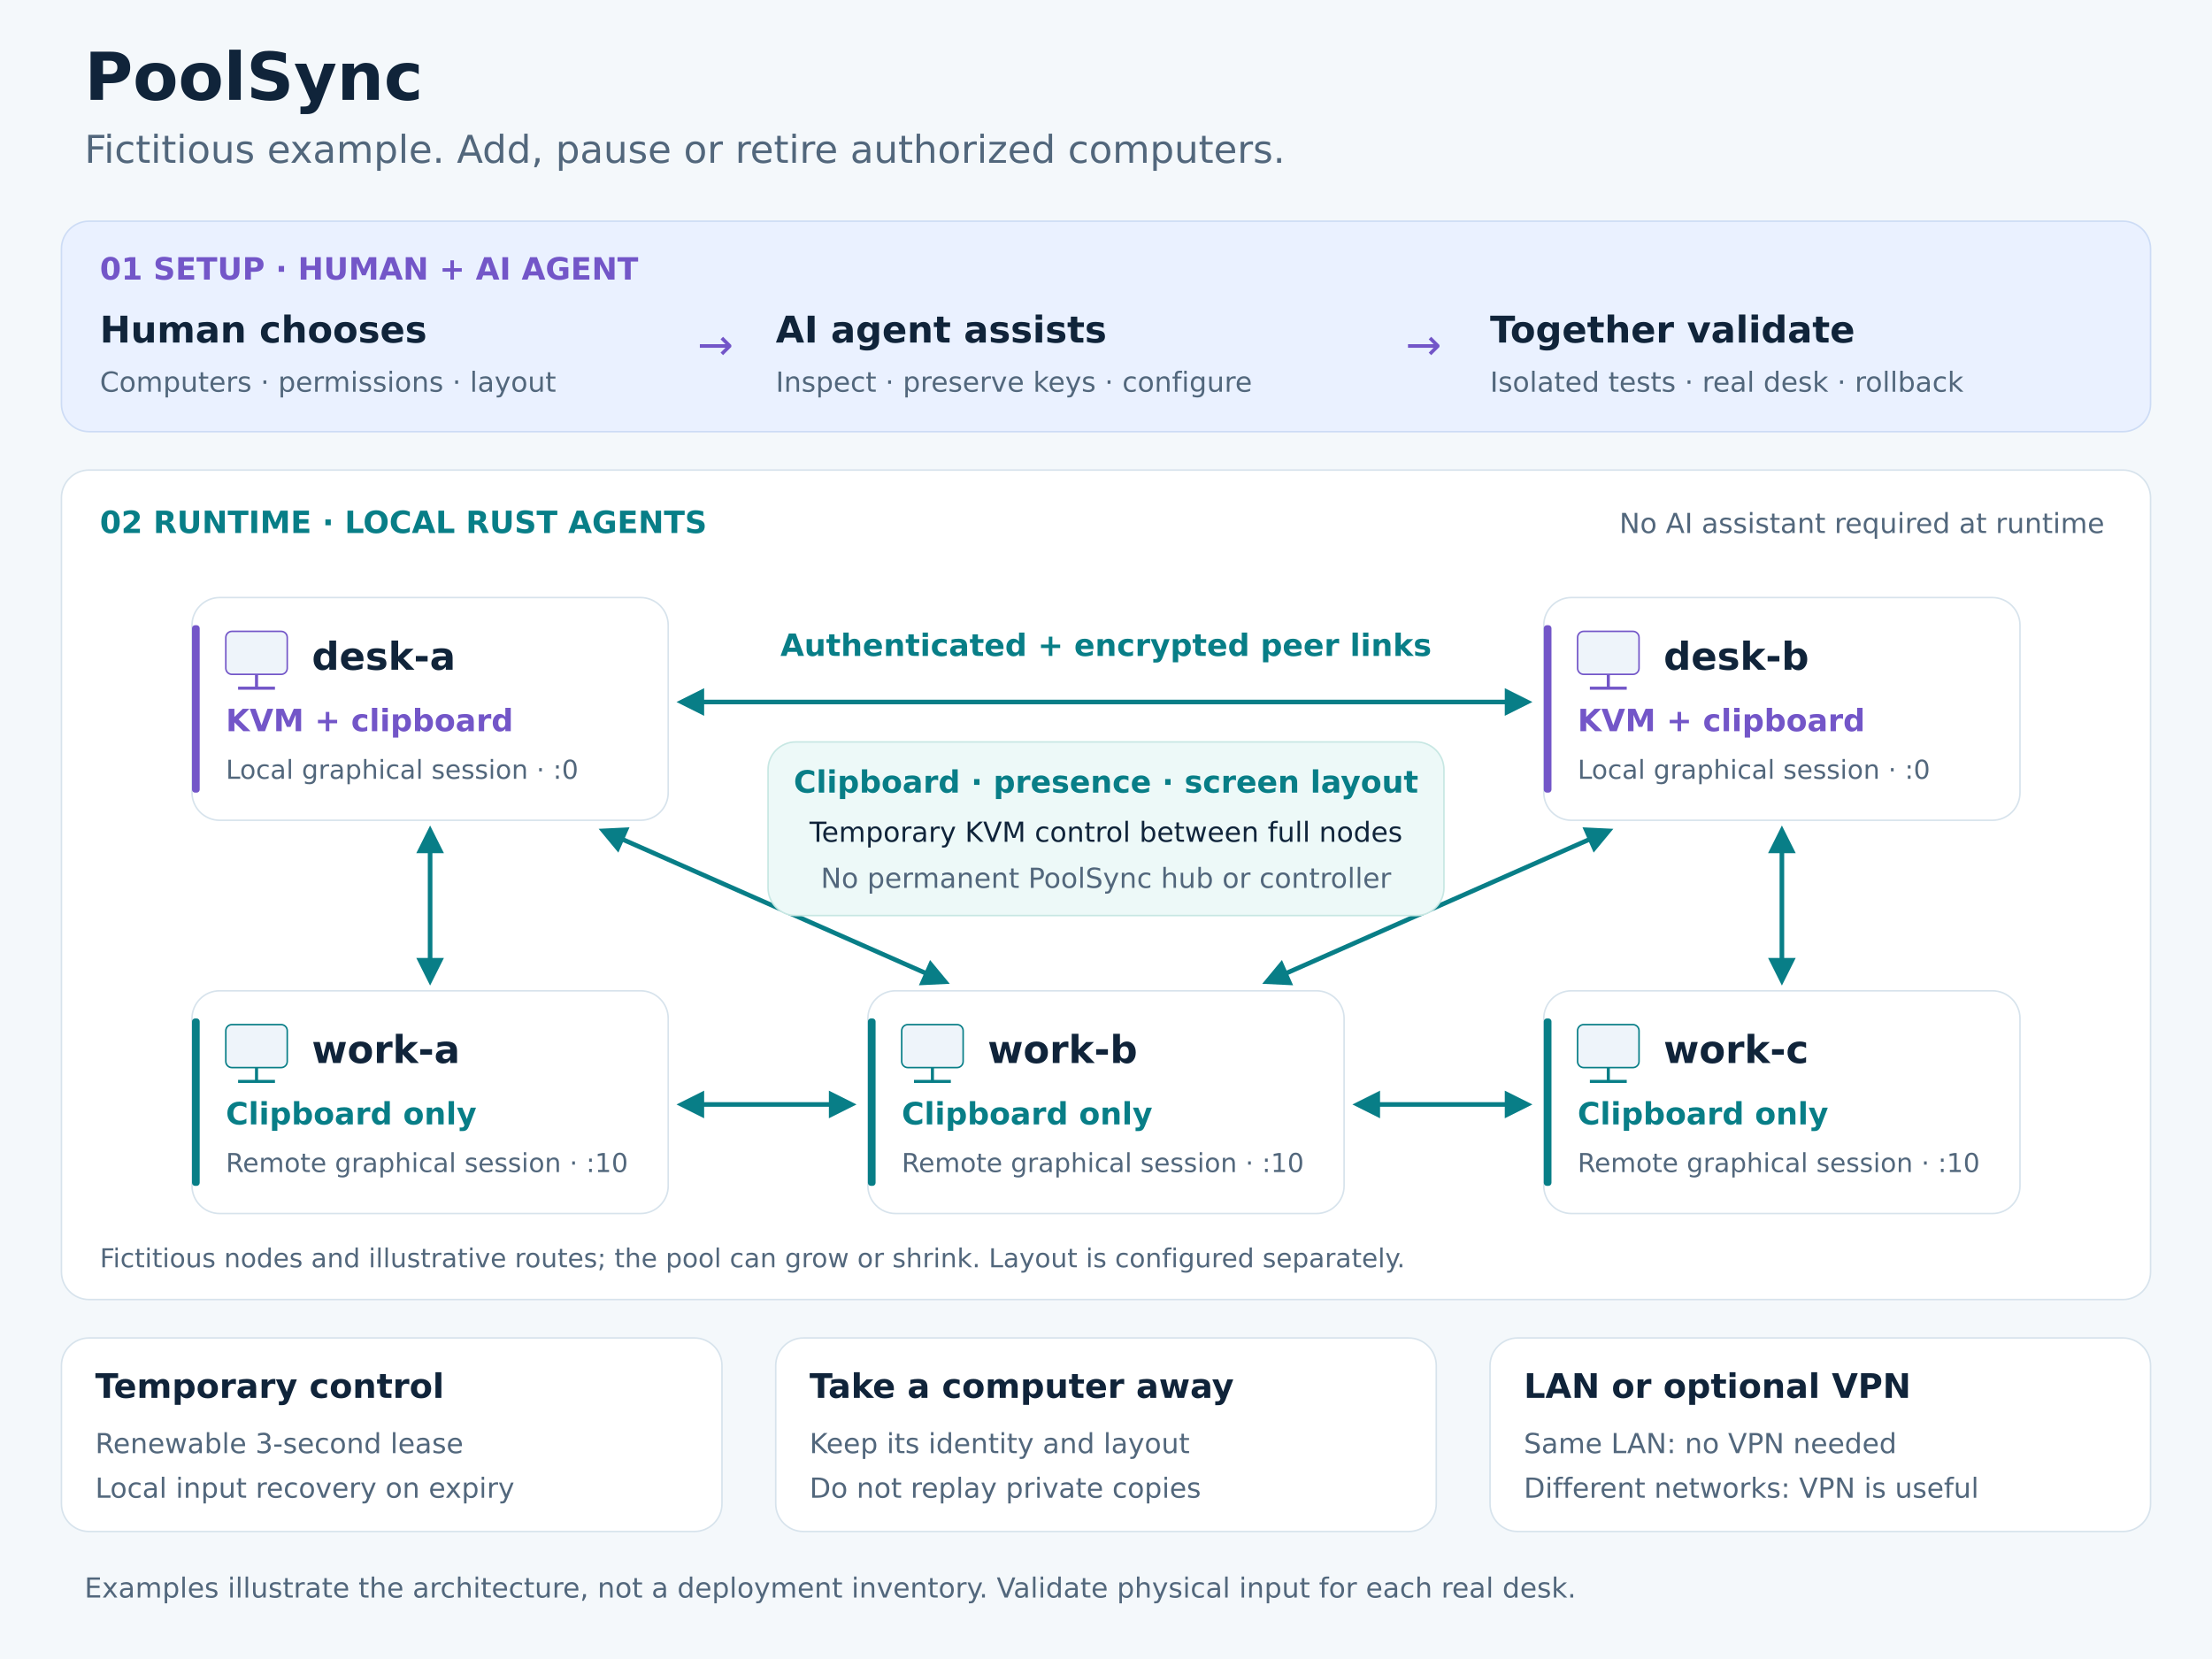
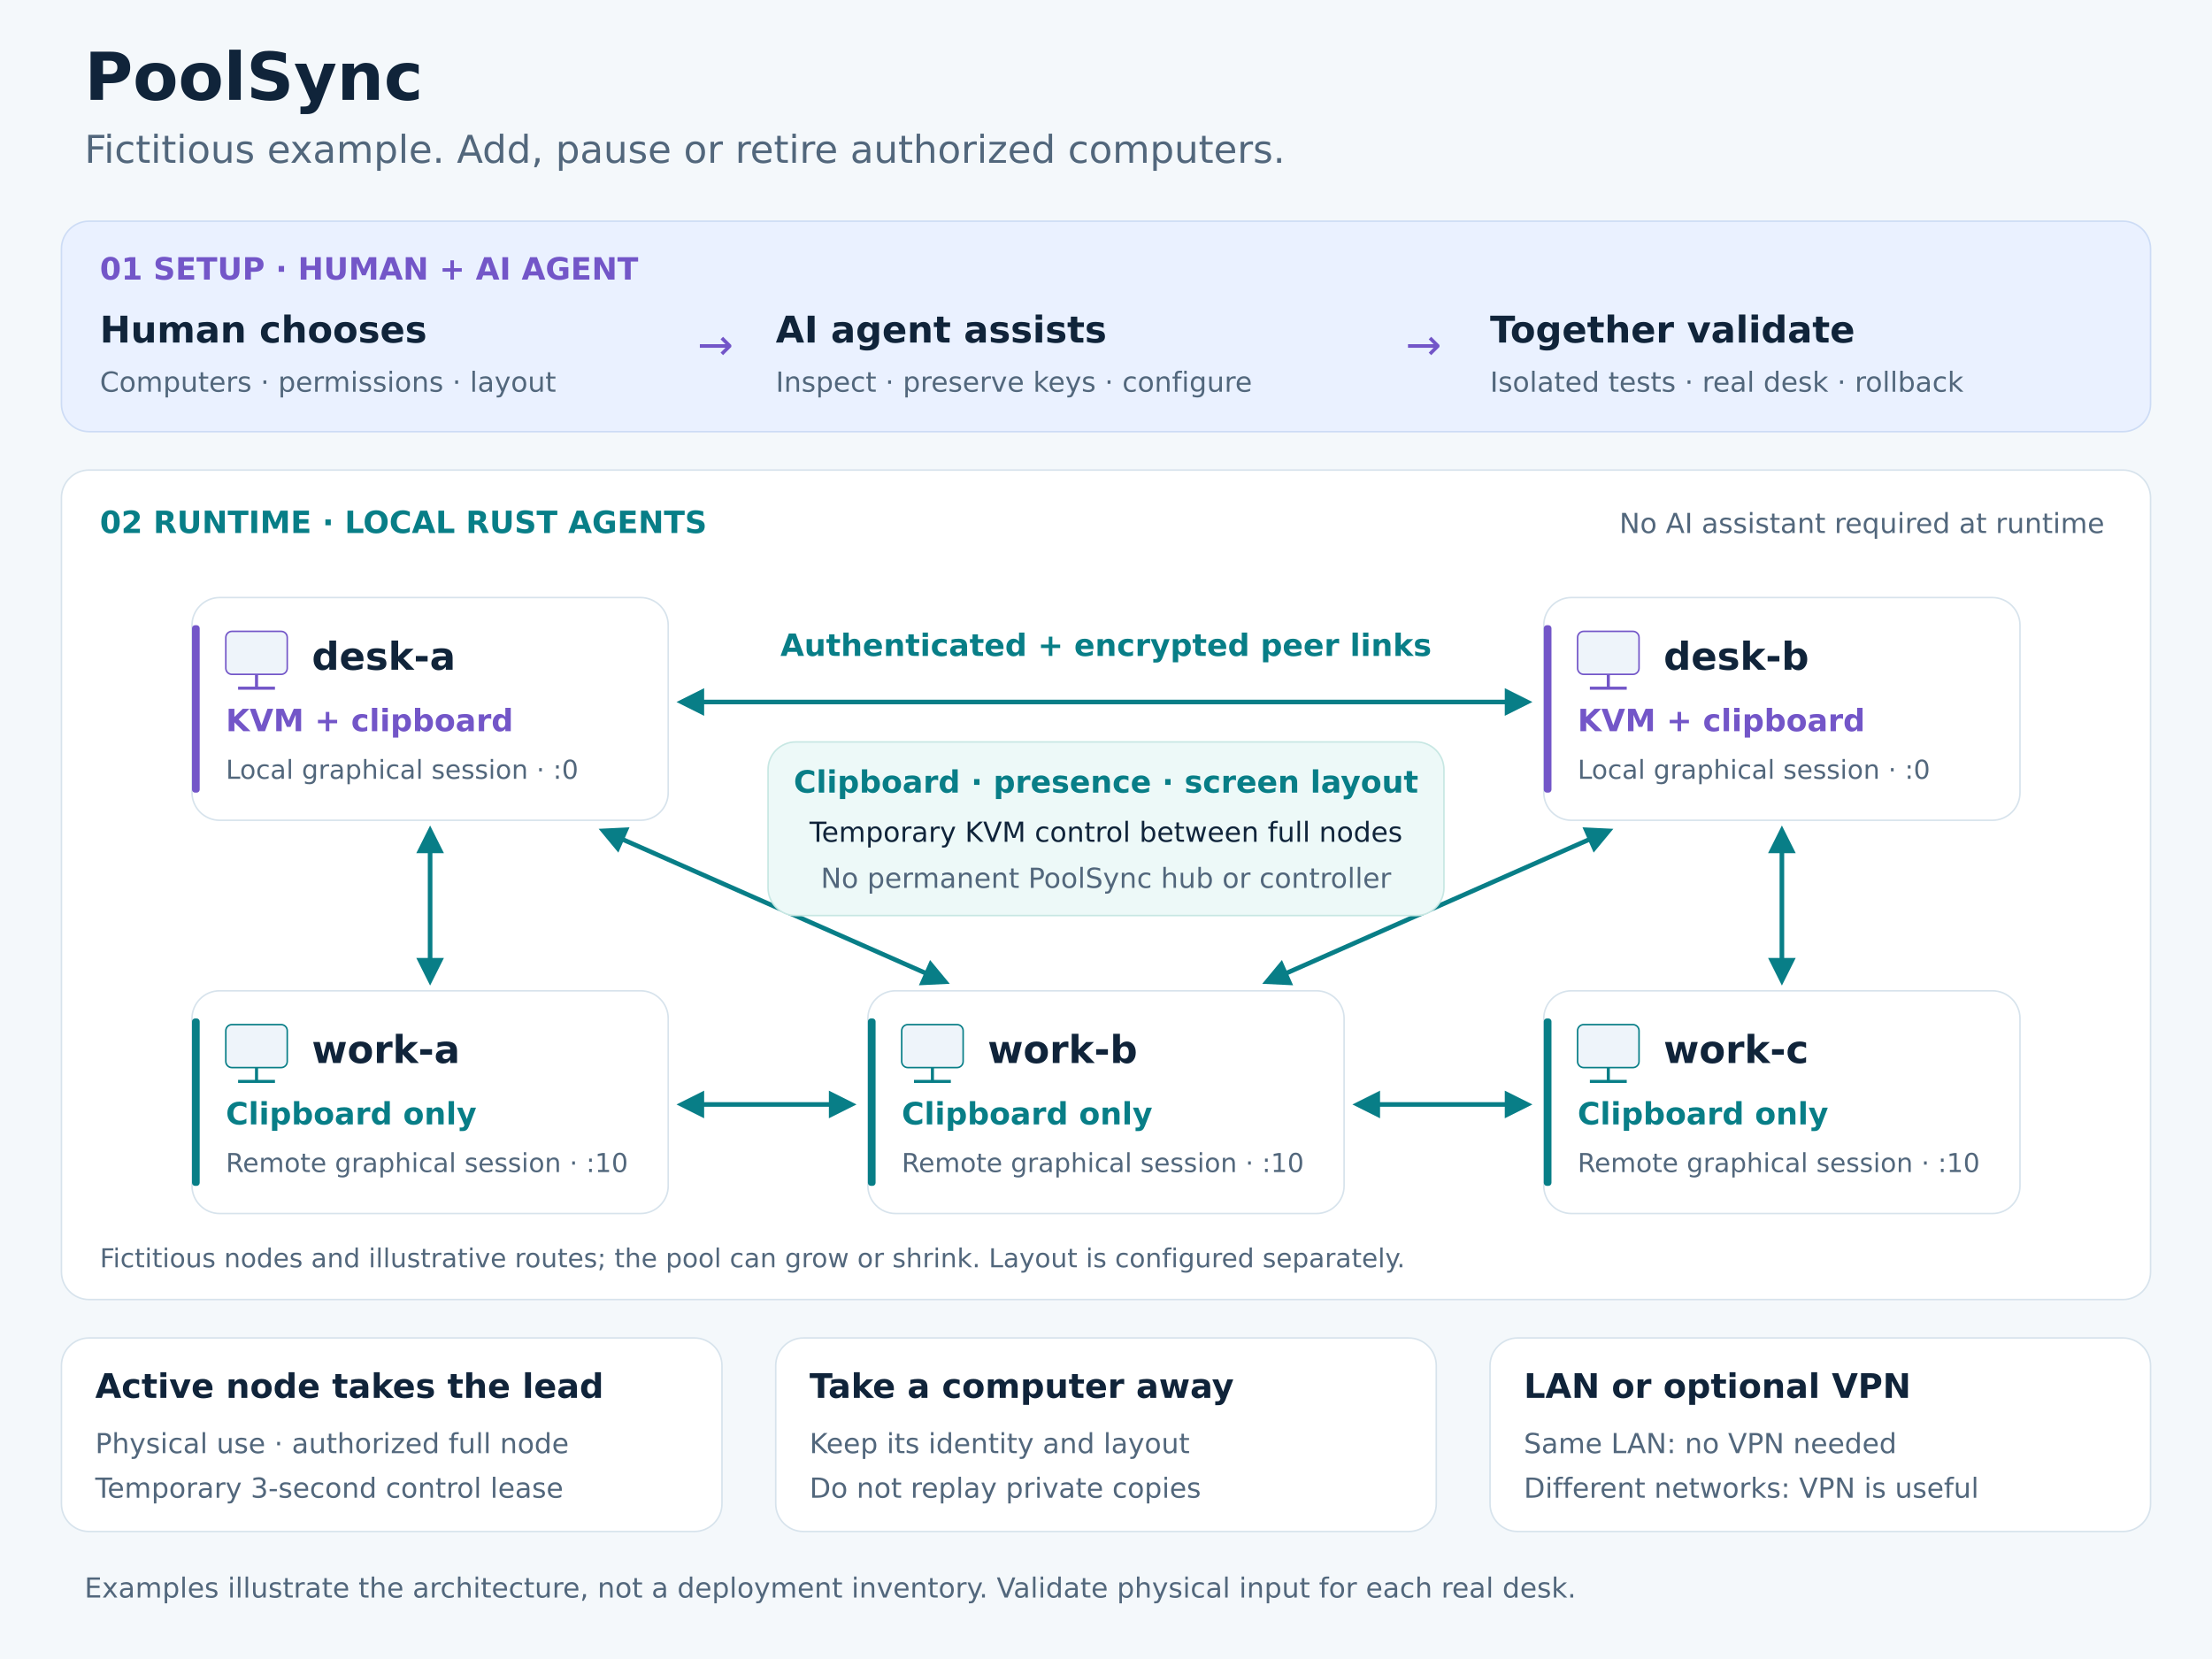
<svg xmlns="http://www.w3.org/2000/svg" width="1440" height="1080" viewBox="0 0 1440 1080" role="img" aria-labelledby="title desc">
  <defs>
    <marker id="end-087e87" viewBox="0 0 10 10" refX="8" refY="5" markerWidth="6" markerHeight="6" orient="auto">
      <path d="M 0 0 L 10 5 L 0 10 z" fill="#087e87" />
    </marker>
    <marker id="start-087e87" viewBox="0 0 10 10" refX="2" refY="5" markerWidth="6" markerHeight="6" orient="auto">
      <path d="M 10 0 L 0 5 L 10 10 z" fill="#087e87" />
    </marker>
    <marker id="end-7356c8" viewBox="0 0 10 10" refX="8" refY="5" markerWidth="6" markerHeight="6" orient="auto">
      <path d="M 0 0 L 10 5 L 0 10 z" fill="#7356c8" />
    </marker>
    <marker id="start-7356c8" viewBox="0 0 10 10" refX="2" refY="5" markerWidth="6" markerHeight="6" orient="auto">
      <path d="M 10 0 L 0 5 L 10 10 z" fill="#7356c8" />
    </marker>
  </defs>
  <g font-family="DejaVu Sans, Arial, sans-serif">
    <rect x="0" y="0" width="1440" height="1080" rx="0" fill="#f4f8fb" stroke="#f4f8fb" />
    <text x="55" y="65" font-size="43" fill="#10243a" font-weight="700" text-anchor="start">PoolSync</text>
    <text x="55" y="106" font-size="25" fill="#52677c" font-weight="400" text-anchor="start">Fictitious example. Add, pause or retire authorized computers.</text>
    <rect x="40" y="144" width="1360" height="137" rx="18" fill="#eaf1ff" stroke="#cddcf5" />
    <text x="65" y="182" font-size="20" fill="#7356c8" font-weight="700" text-anchor="start">01  SETUP · HUMAN + AI AGENT</text>
    <text x="65" y="223" font-size="24" fill="#10243a" font-weight="700" text-anchor="start">Human chooses</text>
    <text x="65" y="255" font-size="18" fill="#52677c" font-weight="400" text-anchor="start">Computers · permissions · layout</text>
    <text x="505" y="223" font-size="24" fill="#10243a" font-weight="700" text-anchor="start">AI agent assists</text>
    <text x="505" y="255" font-size="18" fill="#52677c" font-weight="400" text-anchor="start">Inspect · preserve keys · configure</text>
    <text x="970" y="223" font-size="24" fill="#10243a" font-weight="700" text-anchor="start">Together validate</text>
    <text x="970" y="255" font-size="18" fill="#52677c" font-weight="400" text-anchor="start">Isolated tests · real desk · rollback</text>
    <text x="454" y="234" font-size="28" fill="#7356c8" font-weight="400" text-anchor="start">→</text>
    <text x="915" y="234" font-size="28" fill="#7356c8" font-weight="400" text-anchor="start">→</text>
    <rect x="40" y="306" width="1360" height="540" rx="18" fill="#ffffff" stroke="#d7e3ec" />
    <text x="65" y="347" font-size="20" fill="#087e87" font-weight="700" text-anchor="start">02  RUNTIME · LOCAL RUST AGENTS</text>
    <text x="1370" y="347" font-size="18" fill="#52677c" font-weight="400" text-anchor="end">No AI assistant required at runtime</text>
    <path d="M 444 457 H 994" fill="none" stroke="#087e87" stroke-width="3" marker-start="url(#start-087e87)" marker-end="url(#end-087e87)" />
    <path d="M 280 541 V 638" fill="none" stroke="#087e87" stroke-width="3" marker-start="url(#start-087e87)" marker-end="url(#end-087e87)" />
    <path d="M 1160 541 V 638" fill="none" stroke="#087e87" stroke-width="3" marker-start="url(#start-087e87)" marker-end="url(#end-087e87)" />
    <path d="M 444 719 H 554" fill="none" stroke="#087e87" stroke-width="3" marker-start="url(#start-087e87)" marker-end="url(#end-087e87)" />
    <path d="M 884 719 H 994" fill="none" stroke="#087e87" stroke-width="3" marker-start="url(#start-087e87)" marker-end="url(#end-087e87)" />
    <path d="M 393 541 L 615 639" fill="none" stroke="#087e87" stroke-width="3" marker-start="url(#start-087e87)" marker-end="url(#end-087e87)" />
    <path d="M 1047 541 L 825 639" fill="none" stroke="#087e87" stroke-width="3" marker-start="url(#start-087e87)" marker-end="url(#end-087e87)" />
    <text x="720" y="427" font-size="20" fill="#087e87" font-weight="600" text-anchor="middle">Authenticated + encrypted peer links</text>
    <rect x="500" y="483" width="440" height="113" rx="18" fill="#edf9f8" stroke="#c7e7e3" />
    <text x="720" y="516" font-size="20" fill="#087e87" font-weight="600" text-anchor="middle">Clipboard · presence · screen layout</text>
    <text x="720" y="548" font-size="18" fill="#10243a" font-weight="400" text-anchor="middle">Temporary KVM control between full nodes</text>
    <text x="720" y="578" font-size="18" fill="#52677c" font-weight="400" text-anchor="middle">No permanent PoolSync hub or controller</text>
    <rect x="125" y="389" width="310" height="145" rx="18" fill="#ffffff" stroke="#d7e3ec" />
    <rect x="125" y="407" width="5" height="109" rx="2" fill="#7356c8" />
    <rect x="147" y="411" width="40" height="28" rx="4" fill="#eef4fa" stroke="#7356c8" />
    <path d="M 167 439 v 9 m -12 0 h 24" stroke="#7356c8" stroke-width="2" />
    <text x="203" y="436" font-size="25" fill="#10243a" font-weight="700" text-anchor="start">desk-a</text>
    <text x="147" y="476" font-size="20" fill="#7356c8" font-weight="600" text-anchor="start">KVM + clipboard</text>
    <text x="147" y="507" font-size="17" fill="#52677c" font-weight="400" text-anchor="start">Local graphical session · :0</text>
    <rect x="1005" y="389" width="310" height="145" rx="18" fill="#ffffff" stroke="#d7e3ec" />
    <rect x="1005" y="407" width="5" height="109" rx="2" fill="#7356c8" />
    <rect x="1027" y="411" width="40" height="28" rx="4" fill="#eef4fa" stroke="#7356c8" />
    <path d="M 1047 439 v 9 m -12 0 h 24" stroke="#7356c8" stroke-width="2" />
    <text x="1083" y="436" font-size="25" fill="#10243a" font-weight="700" text-anchor="start">desk-b</text>
    <text x="1027" y="476" font-size="20" fill="#7356c8" font-weight="600" text-anchor="start">KVM + clipboard</text>
    <text x="1027" y="507" font-size="17" fill="#52677c" font-weight="400" text-anchor="start">Local graphical session · :0</text>
    <rect x="125" y="645" width="310" height="145" rx="18" fill="#ffffff" stroke="#d7e3ec" />
    <rect x="125" y="663" width="5" height="109" rx="2" fill="#087e87" />
    <rect x="147" y="667" width="40" height="28" rx="4" fill="#eef4fa" stroke="#087e87" />
    <path d="M 167 695 v 9 m -12 0 h 24" stroke="#087e87" stroke-width="2" />
    <text x="203" y="692" font-size="25" fill="#10243a" font-weight="700" text-anchor="start">work-a</text>
    <text x="147" y="732" font-size="20" fill="#087e87" font-weight="600" text-anchor="start">Clipboard only</text>
    <text x="147" y="763" font-size="17" fill="#52677c" font-weight="400" text-anchor="start">Remote graphical session · :10</text>
    <rect x="565" y="645" width="310" height="145" rx="18" fill="#ffffff" stroke="#d7e3ec" />
    <rect x="565" y="663" width="5" height="109" rx="2" fill="#087e87" />
    <rect x="587" y="667" width="40" height="28" rx="4" fill="#eef4fa" stroke="#087e87" />
    <path d="M 607 695 v 9 m -12 0 h 24" stroke="#087e87" stroke-width="2" />
    <text x="643" y="692" font-size="25" fill="#10243a" font-weight="700" text-anchor="start">work-b</text>
    <text x="587" y="732" font-size="20" fill="#087e87" font-weight="600" text-anchor="start">Clipboard only</text>
    <text x="587" y="763" font-size="17" fill="#52677c" font-weight="400" text-anchor="start">Remote graphical session · :10</text>
    <rect x="1005" y="645" width="310" height="145" rx="18" fill="#ffffff" stroke="#d7e3ec" />
    <rect x="1005" y="663" width="5" height="109" rx="2" fill="#087e87" />
    <rect x="1027" y="667" width="40" height="28" rx="4" fill="#eef4fa" stroke="#087e87" />
    <path d="M 1047 695 v 9 m -12 0 h 24" stroke="#087e87" stroke-width="2" />
    <text x="1083" y="692" font-size="25" fill="#10243a" font-weight="700" text-anchor="start">work-c</text>
    <text x="1027" y="732" font-size="20" fill="#087e87" font-weight="600" text-anchor="start">Clipboard only</text>
    <text x="1027" y="763" font-size="17" fill="#52677c" font-weight="400" text-anchor="start">Remote graphical session · :10</text>
    <text x="65" y="825" font-size="17" fill="#52677c" font-weight="400" text-anchor="start">Fictitious nodes and illustrative routes; the pool can grow or shrink. Layout is configured separately.</text>
    <rect x="40" y="871" width="430" height="126" rx="18" fill="#ffffff" stroke="#d7e3ec" />
-     <text x="62" y="910" font-size="22" fill="#10243a" font-weight="700" text-anchor="start">Temporary control</text>
-     <text x="62" y="946" font-size="18" fill="#52677c" font-weight="400" text-anchor="start">Renewable 3-second lease</text>
-     <text x="62" y="975" font-size="18" fill="#52677c" font-weight="400" text-anchor="start">Local input recovery on expiry</text>
+     <text x="62" y="910" font-size="22" fill="#10243a" font-weight="700" text-anchor="start">Active node takes the lead</text>
+     <text x="62" y="946" font-size="18" fill="#52677c" font-weight="400" text-anchor="start">Physical use · authorized full node</text>
+     <text x="62" y="975" font-size="18" fill="#52677c" font-weight="400" text-anchor="start">Temporary 3-second control lease</text>
    <rect x="505" y="871" width="430" height="126" rx="18" fill="#ffffff" stroke="#d7e3ec" />
    <text x="527" y="910" font-size="22" fill="#10243a" font-weight="700" text-anchor="start">Take a computer away</text>
    <text x="527" y="946" font-size="18" fill="#52677c" font-weight="400" text-anchor="start">Keep its identity and layout</text>
    <text x="527" y="975" font-size="18" fill="#52677c" font-weight="400" text-anchor="start">Do not replay private copies</text>
    <rect x="970" y="871" width="430" height="126" rx="18" fill="#ffffff" stroke="#d7e3ec" />
    <text x="992" y="910" font-size="22" fill="#10243a" font-weight="700" text-anchor="start">LAN or optional VPN</text>
    <text x="992" y="946" font-size="18" fill="#52677c" font-weight="400" text-anchor="start">Same LAN: no VPN needed</text>
    <text x="992" y="975" font-size="18" fill="#52677c" font-weight="400" text-anchor="start">Different networks: VPN is useful</text>
    <text x="55" y="1040" font-size="18" fill="#52677c" font-weight="400" text-anchor="start">Examples illustrate the architecture, not a deployment inventory. Validate physical input for each real desk.</text>
  </g>
</svg>
